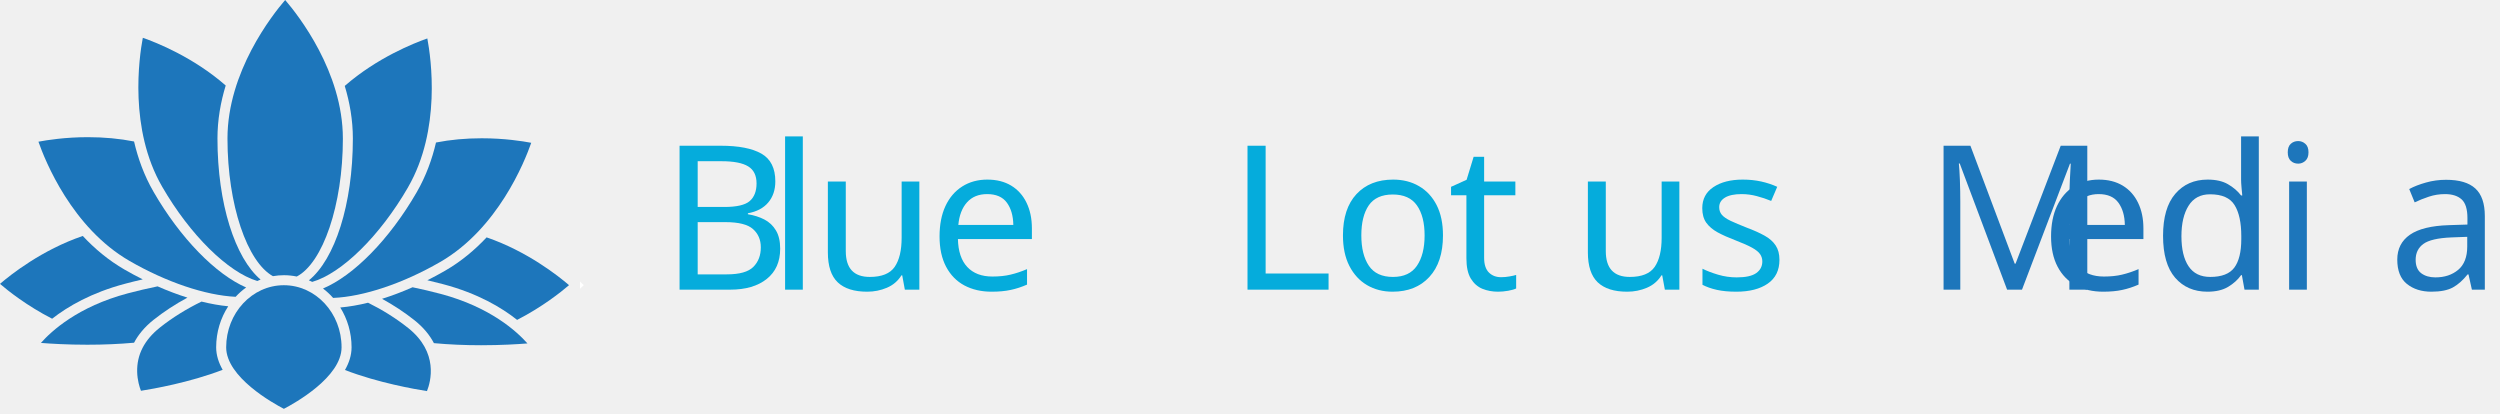
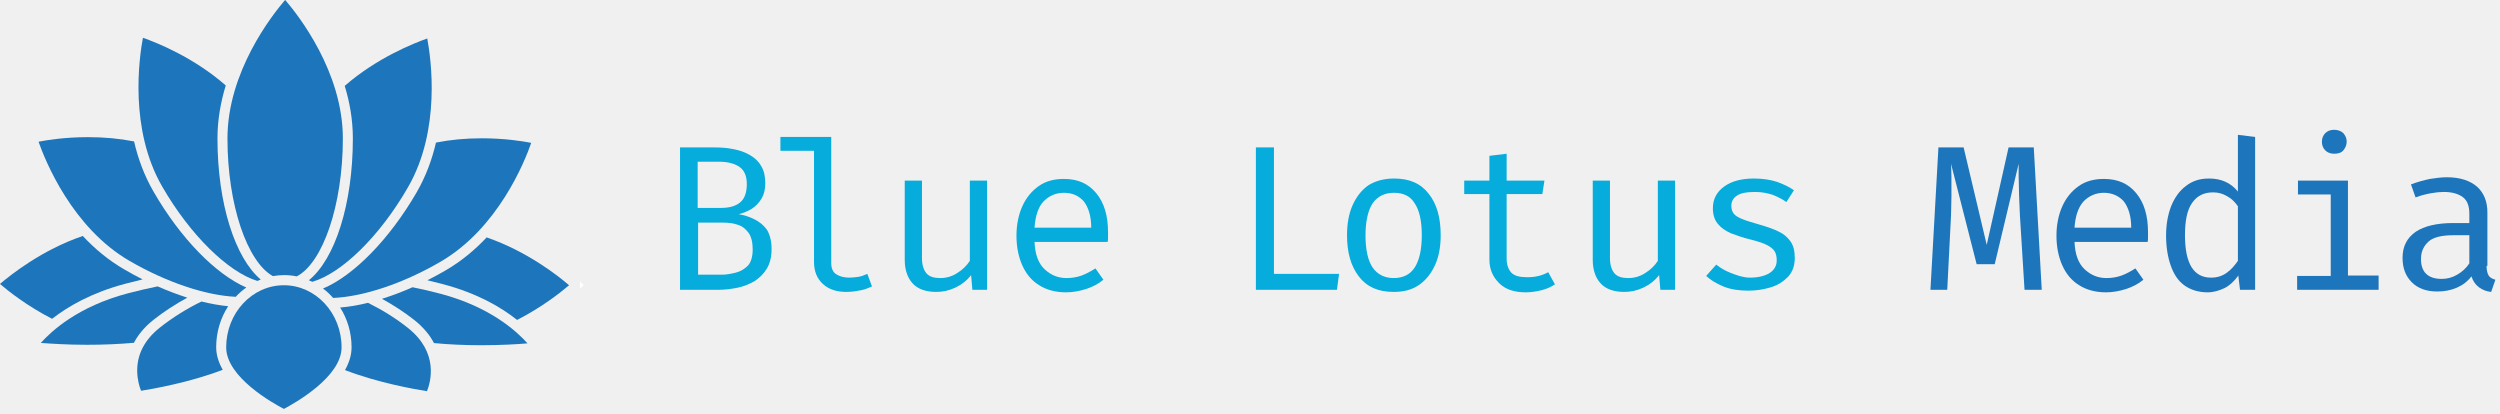
- <svg xmlns="http://www.w3.org/2000/svg" xmlns:xlink="http://www.w3.org/1999/xlink" id="b" viewBox="0 0 595.18 98.53">
-   <defs>
-     <style>.c{letter-spacing:-.02em;}.c,.d,.e,.f,.g,.h,.i{fill:#05acdc;}.d{letter-spacing:-.08em;}.j{letter-spacing:-.02em;}.j,.k,.l,.m{fill:#1d76bb;}.e,.k{letter-spacing:-.04em;}.f{letter-spacing:-.04em;}.n{fill:#fff;}.o{font-family:FiraCode-Regular, Fira Code;font-size:48px;}.g{letter-spacing:-.06em;}.m{letter-spacing:-.06em;}.h{letter-spacing:-.1em;}.i{letter-spacing:0em;}</style>
-     <symbol id="a" viewBox="0 0 408.76 286.26">
+ <svg xmlns="http://www.w3.org/2000/svg" xmlns:xlink="http://www.w3.org/1999/xlink" version="1.1" id="b" x="0px" y="0px" viewBox="0 0 595.2 98.5" style="enable-background:new 0 0 595.2 98.5;" xml:space="preserve">
+   <style type="text/css">
+ 	.st0{fill:#FFFFFF;}
+ 	.st1{fill:#1D76BB;}
+ 	.st2{enable-background:new    ;}
+ 	.st3{fill:#05ACDC;}
+ </style>
+   <symbol id="a" viewBox="-204.4 -143.1 408.8 286.3">
+     <g>
      <g>
-         <g>
-           <polyline class="n" points="406.12 202.2 408.76 199.67 406.12 197.15" />
-           <path class="n" d="M398.44,199.67" />
-           <path class="n" d="M198.77,286.26" />
-         </g>
-         <path class="l" d="M57.96,165.22C29.43,174.94,7.53,192.29,0,198.77c5.5,4.73,18.68,15.27,36.5,24.4,10.9-8.54,27.43-18.22,51.11-24.5,4.1-1.09,8.22-2.1,12.34-3.05-4.25-2.13-8.51-4.4-12.74-6.85-11.35-6.55-21.04-14.76-29.24-23.54Z" />
-         <path class="l" d="M89.4,205.43c-34.77,9.23-53.39,26.37-60.75,34.69,6.78,.54,18.46,1.26,32.43,1.26,11.6,0,22.55-.48,32.79-1.41,2.84-5.4,7.17-10.85,13.63-16,7.27-5.78,15.36-11.04,23.75-15.56-6.83-2.14-13.84-4.79-20.91-7.9-7,1.44-14.04,3.09-20.95,4.92Z" />
-         <path class="l" d="M111.87,229.44c-10.8,8.6-16.13,19.03-15.82,30.99,.15,5.84,1.63,10.59,2.65,13.2,8.14-1.27,34.07-5.77,57.22-14.69-2.81-4.92-4.56-10.21-4.56-15.75,0-10.67,3.13-20.57,8.45-28.73-5.94-.57-12.2-1.68-18.69-3.29-10.32,5-20.41,11.22-29.26,18.26Z" />
-         <path class="l" d="M311.69,189.54c-4.13,2.39-8.29,4.61-12.44,6.7,3.72,.87,7.44,1.8,11.14,2.78,24.12,6.4,40.81,16.32,51.7,24.97,17.75-9.11,30.87-19.6,36.35-24.32-7.51-6.46-29.3-23.72-57.71-33.46-8.16,8.71-17.79,16.83-29.05,23.34Z" />
-         <path class="l" d="M290.15,224.18c6.5,5.17,10.85,10.66,13.68,16.09,10.41,.97,21.5,1.47,33.07,1.47h0c13.97,0,25.65-.72,32.43-1.26-7.35-8.32-25.98-25.46-60.75-34.69-6.5-1.72-13.1-3.28-19.69-4.65-7.23,3.2-14.4,5.91-21.38,8.09,7.99,4.39,15.69,9.43,22.63,14.95Z" />
-         <path class="l" d="M246.17,243.2c0,5.59-1.78,10.92-4.63,15.88,23.21,8.98,49.28,13.5,57.43,14.77,2.66-6.69,8.29-27.11-13.18-44.2-8.51-6.77-18.17-12.79-28.07-17.68-6.77,1.67-13.3,2.8-19.46,3.34,4.99,8,7.91,17.58,7.91,27.88Z" />
-         <path class="l" d="M308.19,183.48c40.39-23.32,59.14-70.17,63.79-83.49-6.02-1.15-18.85-3.17-34.63-3.17-11.34,0-22.04,1-32.06,2.97-2.72,11.65-6.99,23.52-13.51,34.81-19.15,33.18-44.19,58.4-65.62,67.42,2.57,1.94,4.95,4.15,7.1,6.59,21.24-.88,48.92-10.12,74.92-25.14Z" />
-         <path class="l" d="M285.72,131.11c23.28-40.32,16.12-90.31,13.5-104.19-9.35,3.27-35.2,13.51-57.83,33.24,3.46,11.42,5.69,23.82,5.69,36.83,0,46.2-12.64,84.6-30.8,99.31,.79,.34,1.58,.69,2.35,1.08,20.53-5.95,47.31-31.99,67.1-66.26Z" />
-         <path class="l" d="M107.44,134.16c-6.57-11.38-10.86-23.36-13.57-35.09-10.1-2-20.89-3.02-32.33-3.02-15.78,0-28.6,2.02-34.63,3.17,4.66,13.32,23.46,60.2,63.79,83.49,25.74,14.86,53.13,24.08,74.28,25.12,2.24-2.43,4.71-4.62,7.37-6.53-21.27-9.27-45.98-34.32-64.92-67.13Z" />
-         <path class="l" d="M152.27,96.98c0-13.11,2.26-25.61,5.77-37.11-22.69-19.86-48.66-30.14-58.04-33.41-2.62,13.87-9.78,63.87,13.5,104.19,19.64,34.02,46.18,59.92,66.65,66.11,.76-.35,1.53-.68,2.32-.99-17.83-15.06-30.2-53.12-30.2-98.8Z" />
-         <path class="l" d="M240.08,96.98c0-46.56-31.19-86.27-40.4-96.98-9.21,10.71-40.4,50.42-40.4,96.98s13.88,86.48,31.83,96.39c2.5-.43,5.06-.67,7.67-.67,3.08,0,6.09,.33,9.01,.93,18.17-9.46,32.3-49.88,32.3-96.65Z" />
-         <path class="l" d="M239.17,243.2c0-23.98-18.12-43.49-40.4-43.49s-40.4,19.51-40.4,43.49c0,20.9,32.89,39.17,40.4,43.07,7.51-3.91,40.4-22.2,40.4-43.07Z" />
+         <polyline class="st0" points="201.7,59.1 204.4,56.5 201.7,54    " />
+         <path class="st0" d="M194.1,56.5" />
+         <path class="st0" d="M-5.6,143.1" />
      </g>
-     </symbol>
-   </defs>
-   <text class="o" transform="translate(157.13 68.96)">
-     <tspan class="d" x="0" y="0">B</tspan>
-     <tspan class="e" x="25.7" y="0">lue</tspan>
-     <tspan class="g" x="108.55" y="0"> </tspan>
-     <tspan class="h" x="135.21" y="0">L</tspan>
-     <tspan class="f" x="159.95" y="0">o</tspan>
-     <tspan class="i" x="187.56" y="0">t</tspan>
-     <tspan class="c" x="217.1" y="0">u</tspan>
-     <tspan class="e" x="245.68" y="0">s </tspan>
-     <tspan class="k" x="300.92" y="0">M</tspan>
-     <tspan class="m" x="328.53" y="0">e</tspan>
-     <tspan class="j" x="355.19" y="0">d</tspan>
-     <tspan class="k" x="383.77" y="0">i</tspan>
-     <tspan class="m" x="411.39" y="0">a</tspan>
-   </text>
-   <use width="408.76" height="286.26" transform="scale(.34)" xlink:href="#a" />
+       <path class="st1" d="M-146.4,22.1c-28.5,9.7-50.4,27.1-58,33.6c5.5,4.7,18.7,15.3,36.5,24.4c10.9-8.5,27.4-18.2,51.1-24.5    c4.1-1.1,8.2-2.1,12.3-3.1c-4.2-2.1-8.5-4.4-12.7-6.9C-128.5,39.1-138.2,30.9-146.4,22.1L-146.4,22.1z" />
+       <path class="st1" d="M-115,62.3c-34.8,9.2-53.4,26.4-60.8,34.7c6.8,0.5,18.5,1.3,32.4,1.3c11.6,0,22.6-0.5,32.8-1.4    c2.8-5.4,7.2-10.9,13.6-16c7.3-5.8,15.4-11,23.8-15.6C-80,63.1-87,60.5-94,57.4C-101,58.8-108.1,60.5-115,62.3L-115,62.3z" />
+       <path class="st1" d="M-92.5,86.3c-10.8,8.6-16.1,19-15.8,31c0.2,5.8,1.6,10.6,2.7,13.2c8.1-1.3,34.1-5.8,57.2-14.7    c-2.8-4.9-4.6-10.2-4.6-15.8c0-10.7,3.1-20.6,8.4-28.7c-5.9-0.6-12.2-1.7-18.7-3.3C-73.6,73-83.7,79.3-92.5,86.3L-92.5,86.3z" />
+       <path class="st1" d="M107.3,46.4c-4.1,2.4-8.3,4.6-12.4,6.7c3.7,0.9,7.4,1.8,11.1,2.8c24.1,6.4,40.8,16.3,51.7,25    c17.8-9.1,30.9-19.6,36.4-24.3c-7.5-6.5-29.3-23.7-57.7-33.5C128.2,31.8,118.6,39.9,107.3,46.4L107.3,46.4z" />
+       <path class="st1" d="M85.8,81c6.5,5.2,10.9,10.7,13.7,16.1c10.4,1,21.5,1.5,33.1,1.5l0,0c14,0,25.6-0.7,32.4-1.3    c-7.4-8.3-26-25.5-60.8-34.7c-6.5-1.7-13.1-3.3-19.7-4.6c-7.2,3.2-14.4,5.9-21.4,8.1C71.1,70.5,78.8,75.5,85.8,81L85.8,81z" />
+       <path class="st1" d="M41.8,100.1c0,5.6-1.8,10.9-4.6,15.9c23.2,9,49.3,13.5,57.4,14.8c2.7-6.7,8.3-27.1-13.2-44.2    c-8.5-6.8-18.2-12.8-28.1-17.7c-6.8,1.7-13.3,2.8-19.5,3.3C38.9,80.2,41.8,89.8,41.8,100.1L41.8,100.1z" />
+       <path class="st1" d="M103.8,40.3C144.2,17,163-29.8,167.6-43.1c-6-1.2-18.9-3.2-34.6-3.2c-11.3,0-22,1-32.1,3    c-2.7,11.7-7,23.5-13.5,34.8C68.2,24.6,43.2,49.9,21.8,58.9c2.6,1.9,4.9,4.1,7.1,6.6C50.1,64.6,77.8,55.4,103.8,40.3L103.8,40.3z" />
+       <path class="st1" d="M81.3-12c23.3-40.3,16.1-90.3,13.5-104.2C85.5-112.9,59.6-102.7,37-83c3.5,11.4,5.7,23.8,5.7,36.8    c0,46.2-12.6,84.6-30.8,99.3c0.8,0.3,1.6,0.7,2.4,1.1C34.8,48.3,61.6,22.3,81.3-12L81.3-12z" />
+       <path class="st1" d="M-96.9-9c-6.6-11.4-10.9-23.4-13.6-35.1c-10.1-2-20.9-3-32.3-3c-15.8,0-28.6,2-34.6,3.2    c4.7,13.3,23.5,60.2,63.8,83.5c25.7,14.9,53.1,24.1,74.3,25.1c2.2-2.4,4.7-4.6,7.4-6.5C-53.3,48.9-78,23.8-96.9-9L-96.9-9z" />
+       <path class="st1" d="M-52.1-46.2c0-13.1,2.3-25.6,5.8-37.1c-22.7-19.9-48.7-30.1-58-33.4c-2.6,13.9-9.8,63.9,13.5,104.2    c19.6,34,46.2,59.9,66.7,66.1c0.8-0.4,1.5-0.7,2.3-1C-39.7,37.6-52.1-0.5-52.1-46.2L-52.1-46.2z" />
+       <path class="st1" d="M35.7-46.2c0-46.6-31.2-86.3-40.4-97c-9.2,10.7-40.4,50.4-40.4,97s13.9,86.5,31.8,96.4    c2.5-0.4,5.1-0.7,7.7-0.7c3.1,0,6.1,0.3,9,0.9C21.6,41,35.7,0.6,35.7-46.2L35.7-46.2z" />
+       <path class="st1" d="M34.8,100.1c0-24-18.1-43.5-40.4-43.5S-46,76.1-46,100.1c0,20.9,32.9,39.2,40.4,43.1    C1.9,139.2,34.8,120.9,34.8,100.1L34.8,100.1z" />
+     </g>
+   </symbol>
+   <g class="st2">
+     <path class="st3" d="M183.7,59.3c0,1.9-0.4,3.4-1.1,4.6c-0.7,1.2-1.7,2.2-2.9,3c-1.2,0.7-2.6,1.3-4.1,1.6c-1.5,0.3-3,0.5-4.6,0.5   h-9.1V35.1h8.3c1.5,0,2.9,0.1,4.4,0.4s2.7,0.7,3.9,1.4c1.1,0.6,2.1,1.5,2.7,2.6c0.7,1.1,1,2.5,1,4.1c0,1.5-0.3,2.7-0.9,3.7   c-0.6,1-1.4,1.8-2.3,2.4c-1,0.6-2,1-3.1,1.3c1.2,0.2,2.5,0.6,3.7,1.2c1.2,0.6,2.2,1.4,3,2.5C183.3,55.9,183.7,57.4,183.7,59.3z    M177.8,43.8c0-1.9-0.6-3.3-1.8-4.1c-1.2-0.8-2.8-1.2-4.9-1.2h-5v11h5.5c2,0,3.5-0.4,4.6-1.3C177.3,47.3,177.8,45.8,177.8,43.8z    M179.2,59.4c0-1.7-0.3-3-1-4c-0.7-0.9-1.5-1.6-2.6-1.9c-1.1-0.4-2.3-0.5-3.6-0.5h-5.8v12.4h5.6c1.1,0,2.2-0.2,3.4-0.5   s2.1-0.9,2.9-1.7C178.8,62.4,179.2,61.1,179.2,59.4z" />
+   </g>
+   <g class="st2">
+     <path class="st3" d="M197.9,32.6v30c0,1.3,0.4,2.2,1.2,2.7c0.8,0.5,1.8,0.8,3.1,0.8c0.8,0,1.5-0.1,2.2-0.2s1.4-0.4,2.1-0.7l1.1,3   c-0.7,0.3-1.6,0.7-2.6,0.9s-2.2,0.4-3.5,0.4c-2.3,0-4.2-0.6-5.6-1.9c-1.4-1.3-2.1-3-2.1-5.3V35.9h-8v-3.3H197.9z" />
+     <path class="st3" d="M219.5,43v18.4c0,1.7,0.4,2.9,1.1,3.7c0.7,0.8,1.8,1.1,3.3,1.1c1.4,0,2.8-0.4,4-1.2c1.3-0.8,2.3-1.8,3-2.9V43   h4.1V69h-3.5l-0.3-3.5c-1,1.3-2.3,2.3-3.8,3c-1.5,0.7-3,1-4.5,1c-2.5,0-4.4-0.7-5.6-2c-1.2-1.3-1.9-3.2-1.9-5.6V43H219.5z" />
+     <path class="st3" d="M246.3,57.5c0.1,3,0.9,5.2,2.4,6.6c1.5,1.4,3.2,2.1,5.2,2.1c1.3,0,2.5-0.2,3.6-0.6s2.2-1,3.3-1.7l1.9,2.7   c-1.2,1-2.6,1.7-4.1,2.2c-1.6,0.5-3.2,0.8-4.8,0.8c-2.5,0-4.7-0.6-6.4-1.7c-1.8-1.1-3.1-2.7-4-4.7c-0.9-2-1.4-4.4-1.4-7.1   c0-2.6,0.5-5,1.4-7c0.9-2,2.2-3.6,3.9-4.8s3.7-1.7,6-1.7c3.3,0,5.8,1.1,7.7,3.4c1.9,2.3,2.8,5.4,2.8,9.3c0,0.4,0,0.9,0,1.3   c0,0.4,0,0.7-0.1,1H246.3z M253.3,45.9c-1.9,0-3.5,0.7-4.8,2s-2,3.5-2.2,6.3h13.5c0-2.8-0.7-4.9-1.8-6.3   C256.8,46.6,255.3,45.9,253.3,45.9z" />
+   </g>
+   <g class="st2">
+ </g>
+   <g class="st2">
+     <path class="st3" d="M299,69V35.1h4.3v30.1h15.5l-0.5,3.8H299z" />
+   </g>
+   <g class="st2">
+     <path class="st3" d="M331.9,42.5c3.7,0,6.4,1.2,8.3,3.7c1.9,2.4,2.8,5.7,2.8,9.8c0,2.6-0.4,5-1.3,7c-0.9,2-2.1,3.6-3.8,4.8   c-1.7,1.2-3.7,1.7-6.1,1.7c-3.7,0-6.4-1.2-8.3-3.7c-1.9-2.5-2.8-5.7-2.8-9.8c0-2.7,0.4-5,1.3-7.1c0.9-2,2.1-3.6,3.8-4.8   C327.4,43.1,329.5,42.5,331.9,42.5z M331.9,45.9c-2.2,0-3.9,0.8-5.1,2.5c-1.1,1.7-1.7,4.2-1.7,7.7c0,3.4,0.6,6,1.7,7.6   s2.8,2.5,5,2.5c2.2,0,3.9-0.8,5-2.5c1.1-1.7,1.7-4.2,1.7-7.7s-0.6-6-1.7-7.6C335.8,46.7,334.1,45.9,331.9,45.9z" />
+   </g>
+   <g class="st2">
+     <path class="st3" d="M370.2,67.7c-0.9,0.6-2,1.1-3.2,1.4c-1.3,0.3-2.5,0.5-3.7,0.5c-2.8,0-4.9-0.7-6.4-2.2   c-1.5-1.5-2.3-3.3-2.3-5.6V46.2h-6V43h6v-5.9l4.1-0.5V43h9l-0.5,3.2h-8.5v15.4c0,1.4,0.4,2.5,1.1,3.3c0.8,0.8,2,1.1,3.8,1.1   c1,0,1.9-0.1,2.7-0.3c0.8-0.2,1.6-0.5,2.3-0.9L370.2,67.7z" />
+   </g>
+   <g class="st2">
+     <path class="st3" d="M383.3,43v18.4c0,1.7,0.4,2.9,1.1,3.7c0.7,0.8,1.8,1.1,3.3,1.1c1.4,0,2.8-0.4,4-1.2c1.3-0.8,2.3-1.8,3-2.9V43   h4.1V69h-3.5l-0.3-3.5c-1,1.3-2.3,2.3-3.8,3c-1.5,0.7-3,1-4.5,1c-2.5,0-4.4-0.7-5.6-2c-1.2-1.3-1.9-3.2-1.9-5.6V43H383.3z" />
+   </g>
+   <g class="st2">
+     <path class="st3" d="M416.6,66.1c2,0,3.6-0.4,4.7-1.1s1.7-1.7,1.7-3c0-0.8-0.1-1.4-0.4-2s-0.9-1.1-1.8-1.6   c-0.9-0.5-2.2-0.9-4.1-1.4c-1.8-0.4-3.3-1-4.7-1.5c-1.3-0.6-2.3-1.3-3.1-2.3c-0.7-0.9-1.1-2.1-1.1-3.6c0-2.2,0.9-3.9,2.7-5.2   s4.2-1.9,7.1-1.9c2.1,0,3.9,0.3,5.5,0.8c1.6,0.6,2.9,1.2,4,2l-1.8,2.8c-1-0.7-2-1.2-3.2-1.7c-1.2-0.4-2.6-0.7-4.3-0.7   c-2,0-3.5,0.3-4.3,0.9c-0.9,0.6-1.3,1.4-1.3,2.4c0,0.8,0.2,1.4,0.6,1.9c0.4,0.5,1.1,0.9,2.1,1.3s2.4,0.8,4.1,1.3   c1.7,0.5,3.2,1,4.4,1.6c1.3,0.6,2.2,1.4,2.9,2.4c0.7,1,1,2.3,1,3.9c0,1.8-0.5,3.3-1.6,4.5c-1.1,1.1-2.4,2-4.1,2.5   c-1.7,0.5-3.4,0.8-5.3,0.8c-2.3,0-4.3-0.3-6-1s-3-1.5-4.1-2.5l2.4-2.7c1,0.8,2.2,1.5,3.5,2S415,66.1,416.6,66.1z" />
+   </g>
+   <g class="st2">
+     <path class="st1" d="M484.2,35.1l1.9,33.9H482l-1.1-17.7c-0.1-1.6-0.1-3.2-0.2-4.8c0-1.6-0.1-3.1-0.1-4.5c0-1.3,0-2.3,0-3   l-5.7,23.9h-4.3L464.5,39c0,0.6,0.1,1.7,0.1,3.1c0,1.4,0,2.9,0,4.6s-0.1,3.2-0.1,4.6L463.6,69h-4l1.9-33.9h6l5.5,23.2l5.2-23.2   H484.2z" />
+   </g>
+   <g class="st2">
+     <path class="st1" d="M493.9,57.5c0.1,3,0.9,5.2,2.4,6.6c1.5,1.4,3.2,2.1,5.2,2.1c1.3,0,2.5-0.2,3.6-0.6c1.1-0.4,2.2-1,3.3-1.7   l1.9,2.7c-1.2,1-2.6,1.7-4.1,2.2c-1.6,0.5-3.2,0.8-4.8,0.8c-2.5,0-4.7-0.6-6.4-1.7c-1.8-1.1-3.1-2.7-4-4.7c-0.9-2-1.4-4.4-1.4-7.1   c0-2.6,0.5-5,1.4-7c0.9-2,2.2-3.6,3.9-4.8s3.7-1.7,6-1.7c3.3,0,5.8,1.1,7.7,3.4s2.8,5.4,2.8,9.3c0,0.4,0,0.9,0,1.3   c0,0.4,0,0.7-0.1,1H493.9z M500.9,45.9c-1.9,0-3.5,0.7-4.8,2c-1.3,1.4-2,3.5-2.2,6.3h13.5c0-2.8-0.7-4.9-1.8-6.3   C504.4,46.6,502.8,45.9,500.9,45.9z" />
+   </g>
+   <g class="st2">
+     <path class="st1" d="M532.8,32.1l4.1,0.5V69h-3.6l-0.4-3.4c-1,1.4-2.1,2.4-3.3,3c-1.3,0.6-2.6,1-4,1c-2.2,0-4.1-0.6-5.6-1.7   c-1.5-1.1-2.5-2.7-3.2-4.7c-0.7-2-1.1-4.4-1.1-7.1c0-2.6,0.4-4.9,1.2-7c0.8-2,2-3.7,3.5-4.8c1.5-1.2,3.3-1.8,5.5-1.8   c2.9,0,5.2,1,6.9,3.1V32.1z M526.9,45.8c-2.2,0-3.8,0.8-5,2.5c-1.2,1.7-1.7,4.3-1.7,7.7c0,6.8,2.1,10.1,6.2,10.1   c1.5,0,2.7-0.4,3.8-1.2s1.9-1.8,2.6-2.8V49.1c-0.7-1-1.6-1.9-2.6-2.4C529.2,46.1,528.1,45.8,526.9,45.8z" />
+   </g>
+   <g class="st2">
+     <path class="st1" d="M559,43v22.6h7.3V69h-19.4v-3.3h8V46.3h-7.8V43H559z M555.7,30.9c0.9,0,1.7,0.3,2.2,0.8c0.5,0.6,0.8,1.2,0.8,2   c0,0.8-0.3,1.5-0.8,2.1c-0.5,0.6-1.3,0.8-2.2,0.8c-0.9,0-1.6-0.3-2.1-0.8c-0.6-0.6-0.8-1.3-0.8-2.1c0-0.8,0.3-1.5,0.8-2   C554.1,31.2,554.8,30.9,555.7,30.9z" />
+   </g>
+   <g class="st2">
+     <path class="st1" d="M592,63.3c0,1,0.2,1.8,0.5,2.3c0.3,0.5,0.9,0.8,1.6,1l-1,2.9c-1.1-0.1-2.1-0.5-2.9-1.1   c-0.8-0.6-1.4-1.4-1.8-2.6c-0.9,1.2-2.1,2.1-3.5,2.7c-1.4,0.6-2.9,0.9-4.6,0.9c-2.6,0-4.6-0.7-6.1-2.2c-1.5-1.5-2.2-3.4-2.2-5.8   c0-2.7,1-4.7,3.1-6.2c2.1-1.4,5.1-2.1,9-2.1h3.8v-2.2c0-1.9-0.5-3.2-1.6-4c-1.1-0.8-2.6-1.2-4.5-1.2c-0.9,0-1.9,0.1-3,0.3   s-2.4,0.5-3.7,1l-1.1-3.1c1.6-0.6,3.1-1,4.5-1.3c1.4-0.2,2.7-0.4,4-0.4c3.2,0,5.6,0.8,7.3,2.3c1.6,1.5,2.4,3.5,2.4,6.1V63.3z    M581.3,66.4c1.3,0,2.5-0.3,3.7-1s2.1-1.5,2.9-2.7V56h-3.7c-2.9,0-4.9,0.5-6,1.5s-1.8,2.3-1.8,4C576.3,64.7,578,66.4,581.3,66.4z" />
+   </g>
+   <g>
+     <defs>
+       <rect id="SVGID_1_" width="139" height="97.3" />
+     </defs>
+     <clipPath id="SVGID_00000043448807680853089710000014807930772420462239_">
+       <use xlink:href="#SVGID_1_" style="overflow:visible;" />
+     </clipPath>
+     <g style="clip-path:url(#SVGID_00000043448807680853089710000014807930772420462239_);">
+       <use xlink:href="#a" width="408.8" height="286.3" x="-204.4" y="-143.1" transform="matrix(0.34 0 0 0.34 69.4892 48.6659)" style="overflow:visible;" />
+     </g>
+   </g>
</svg>
